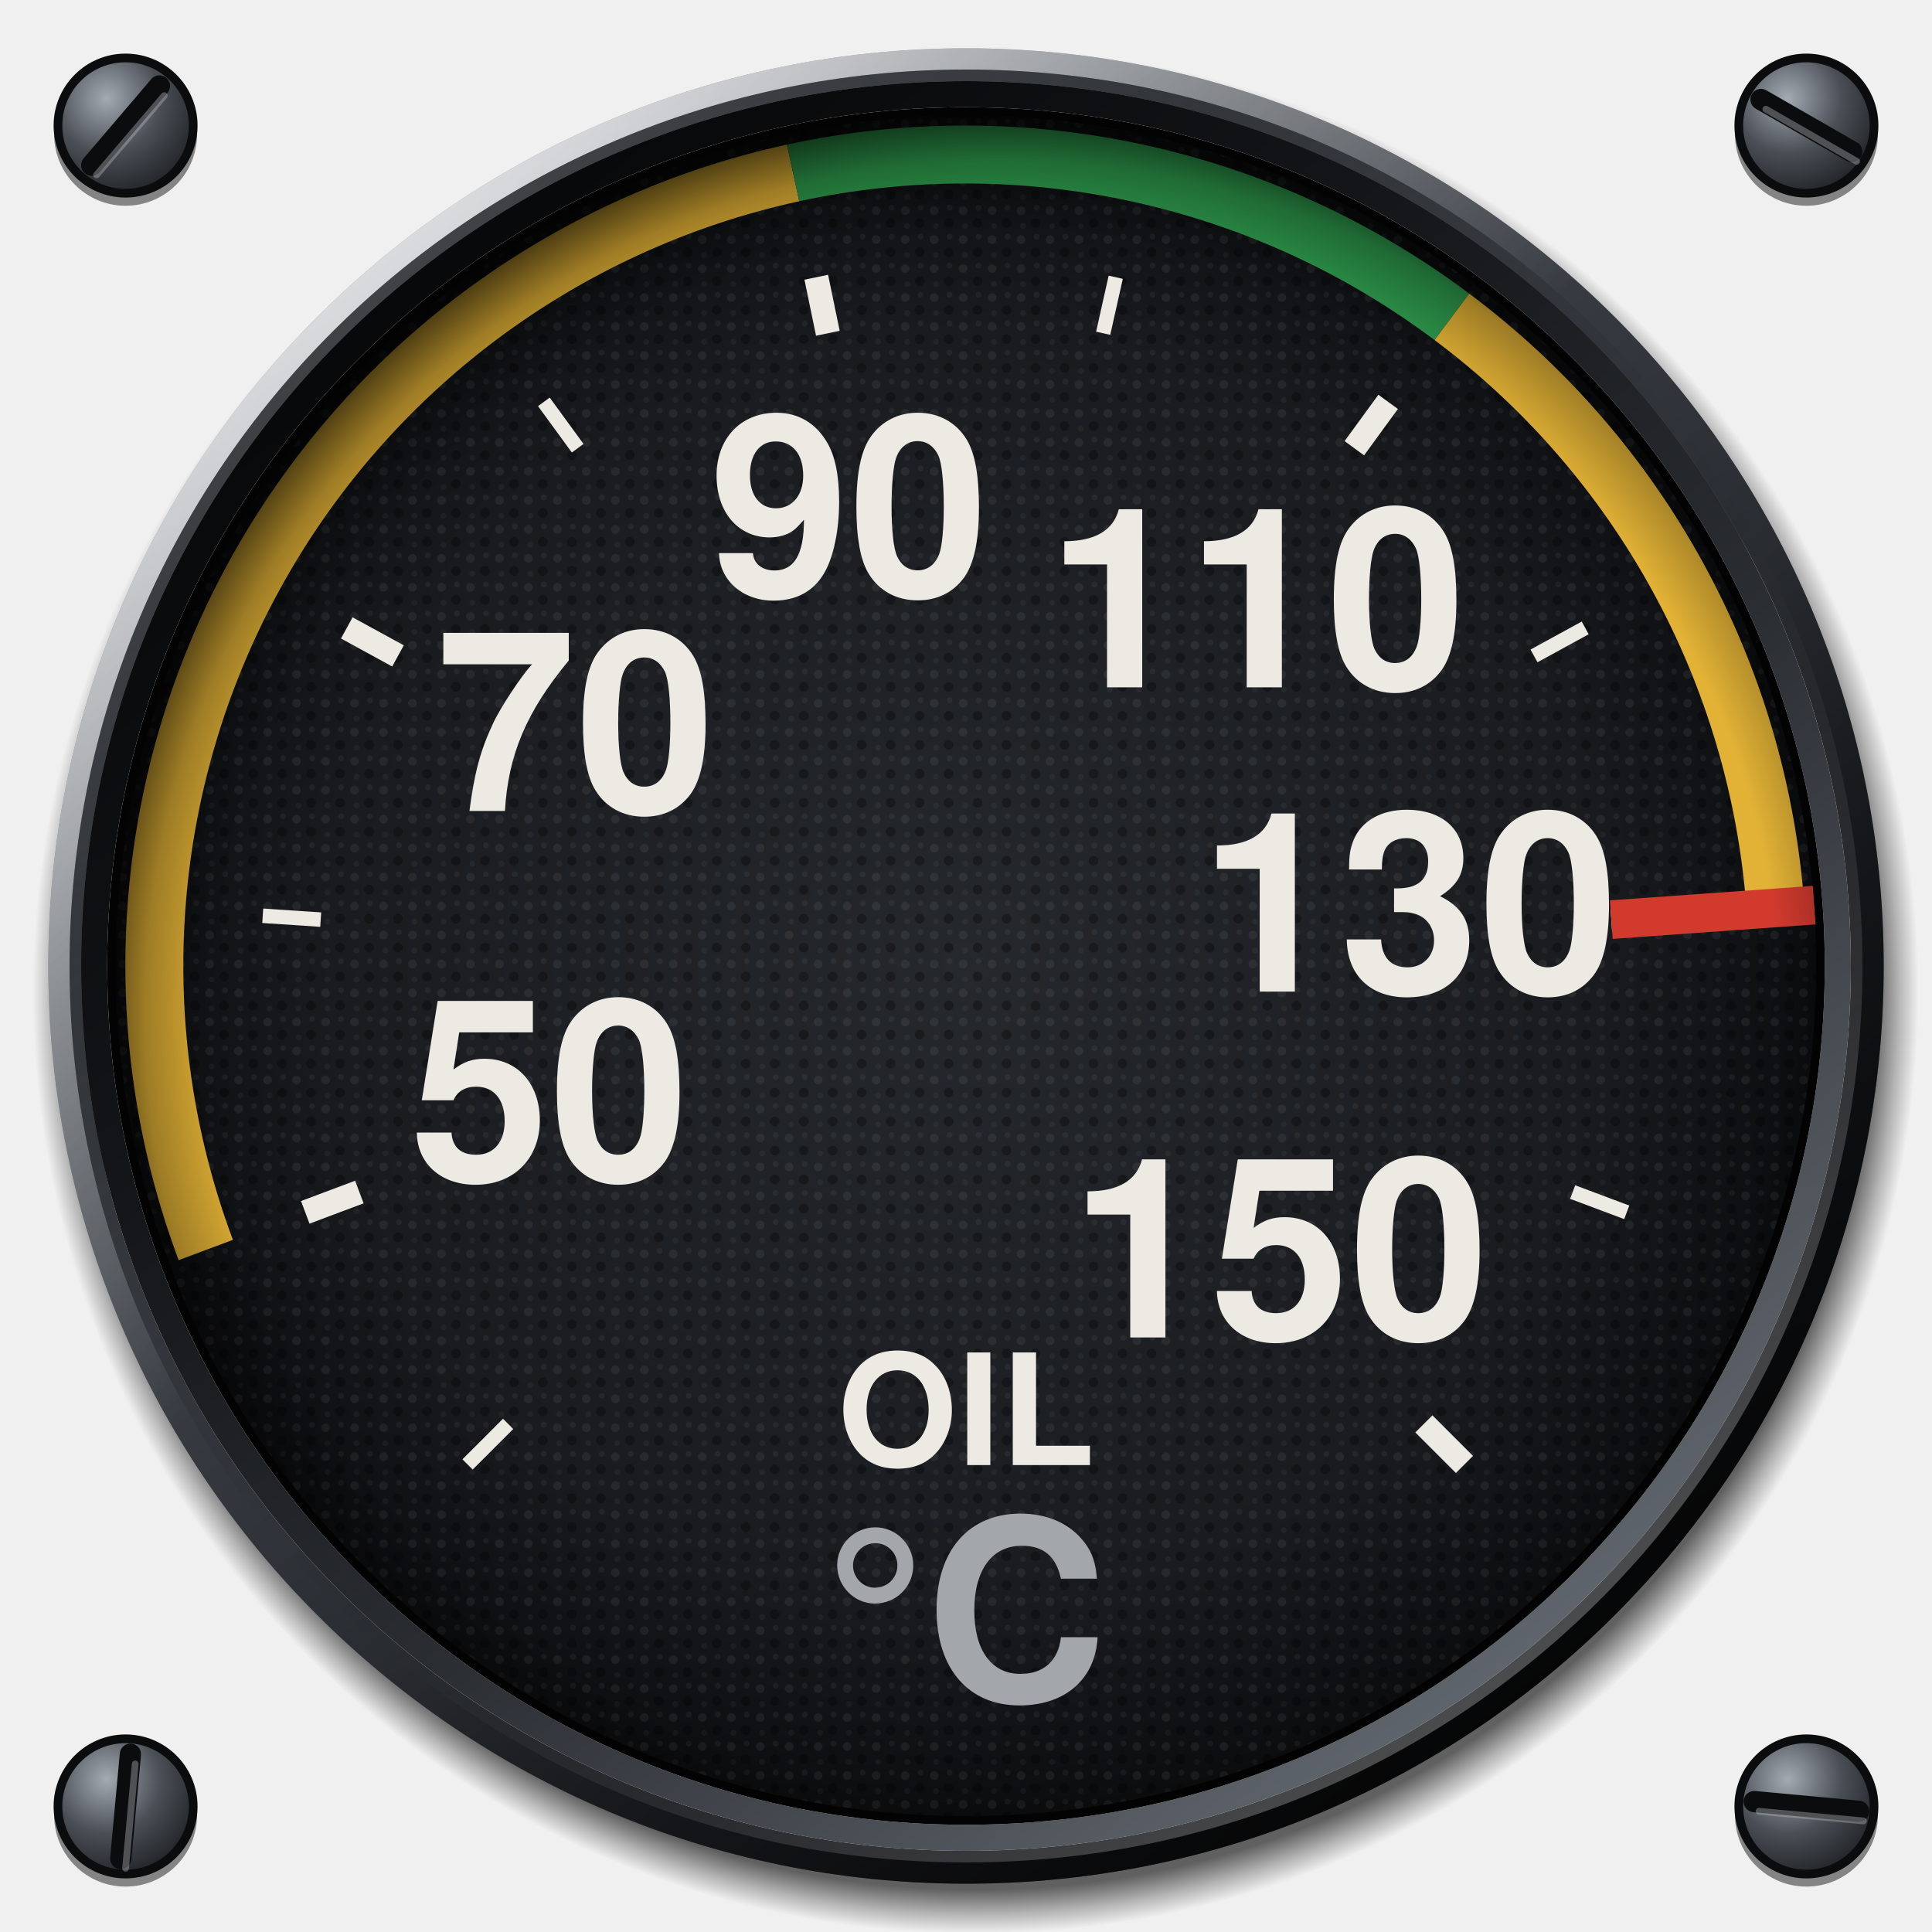
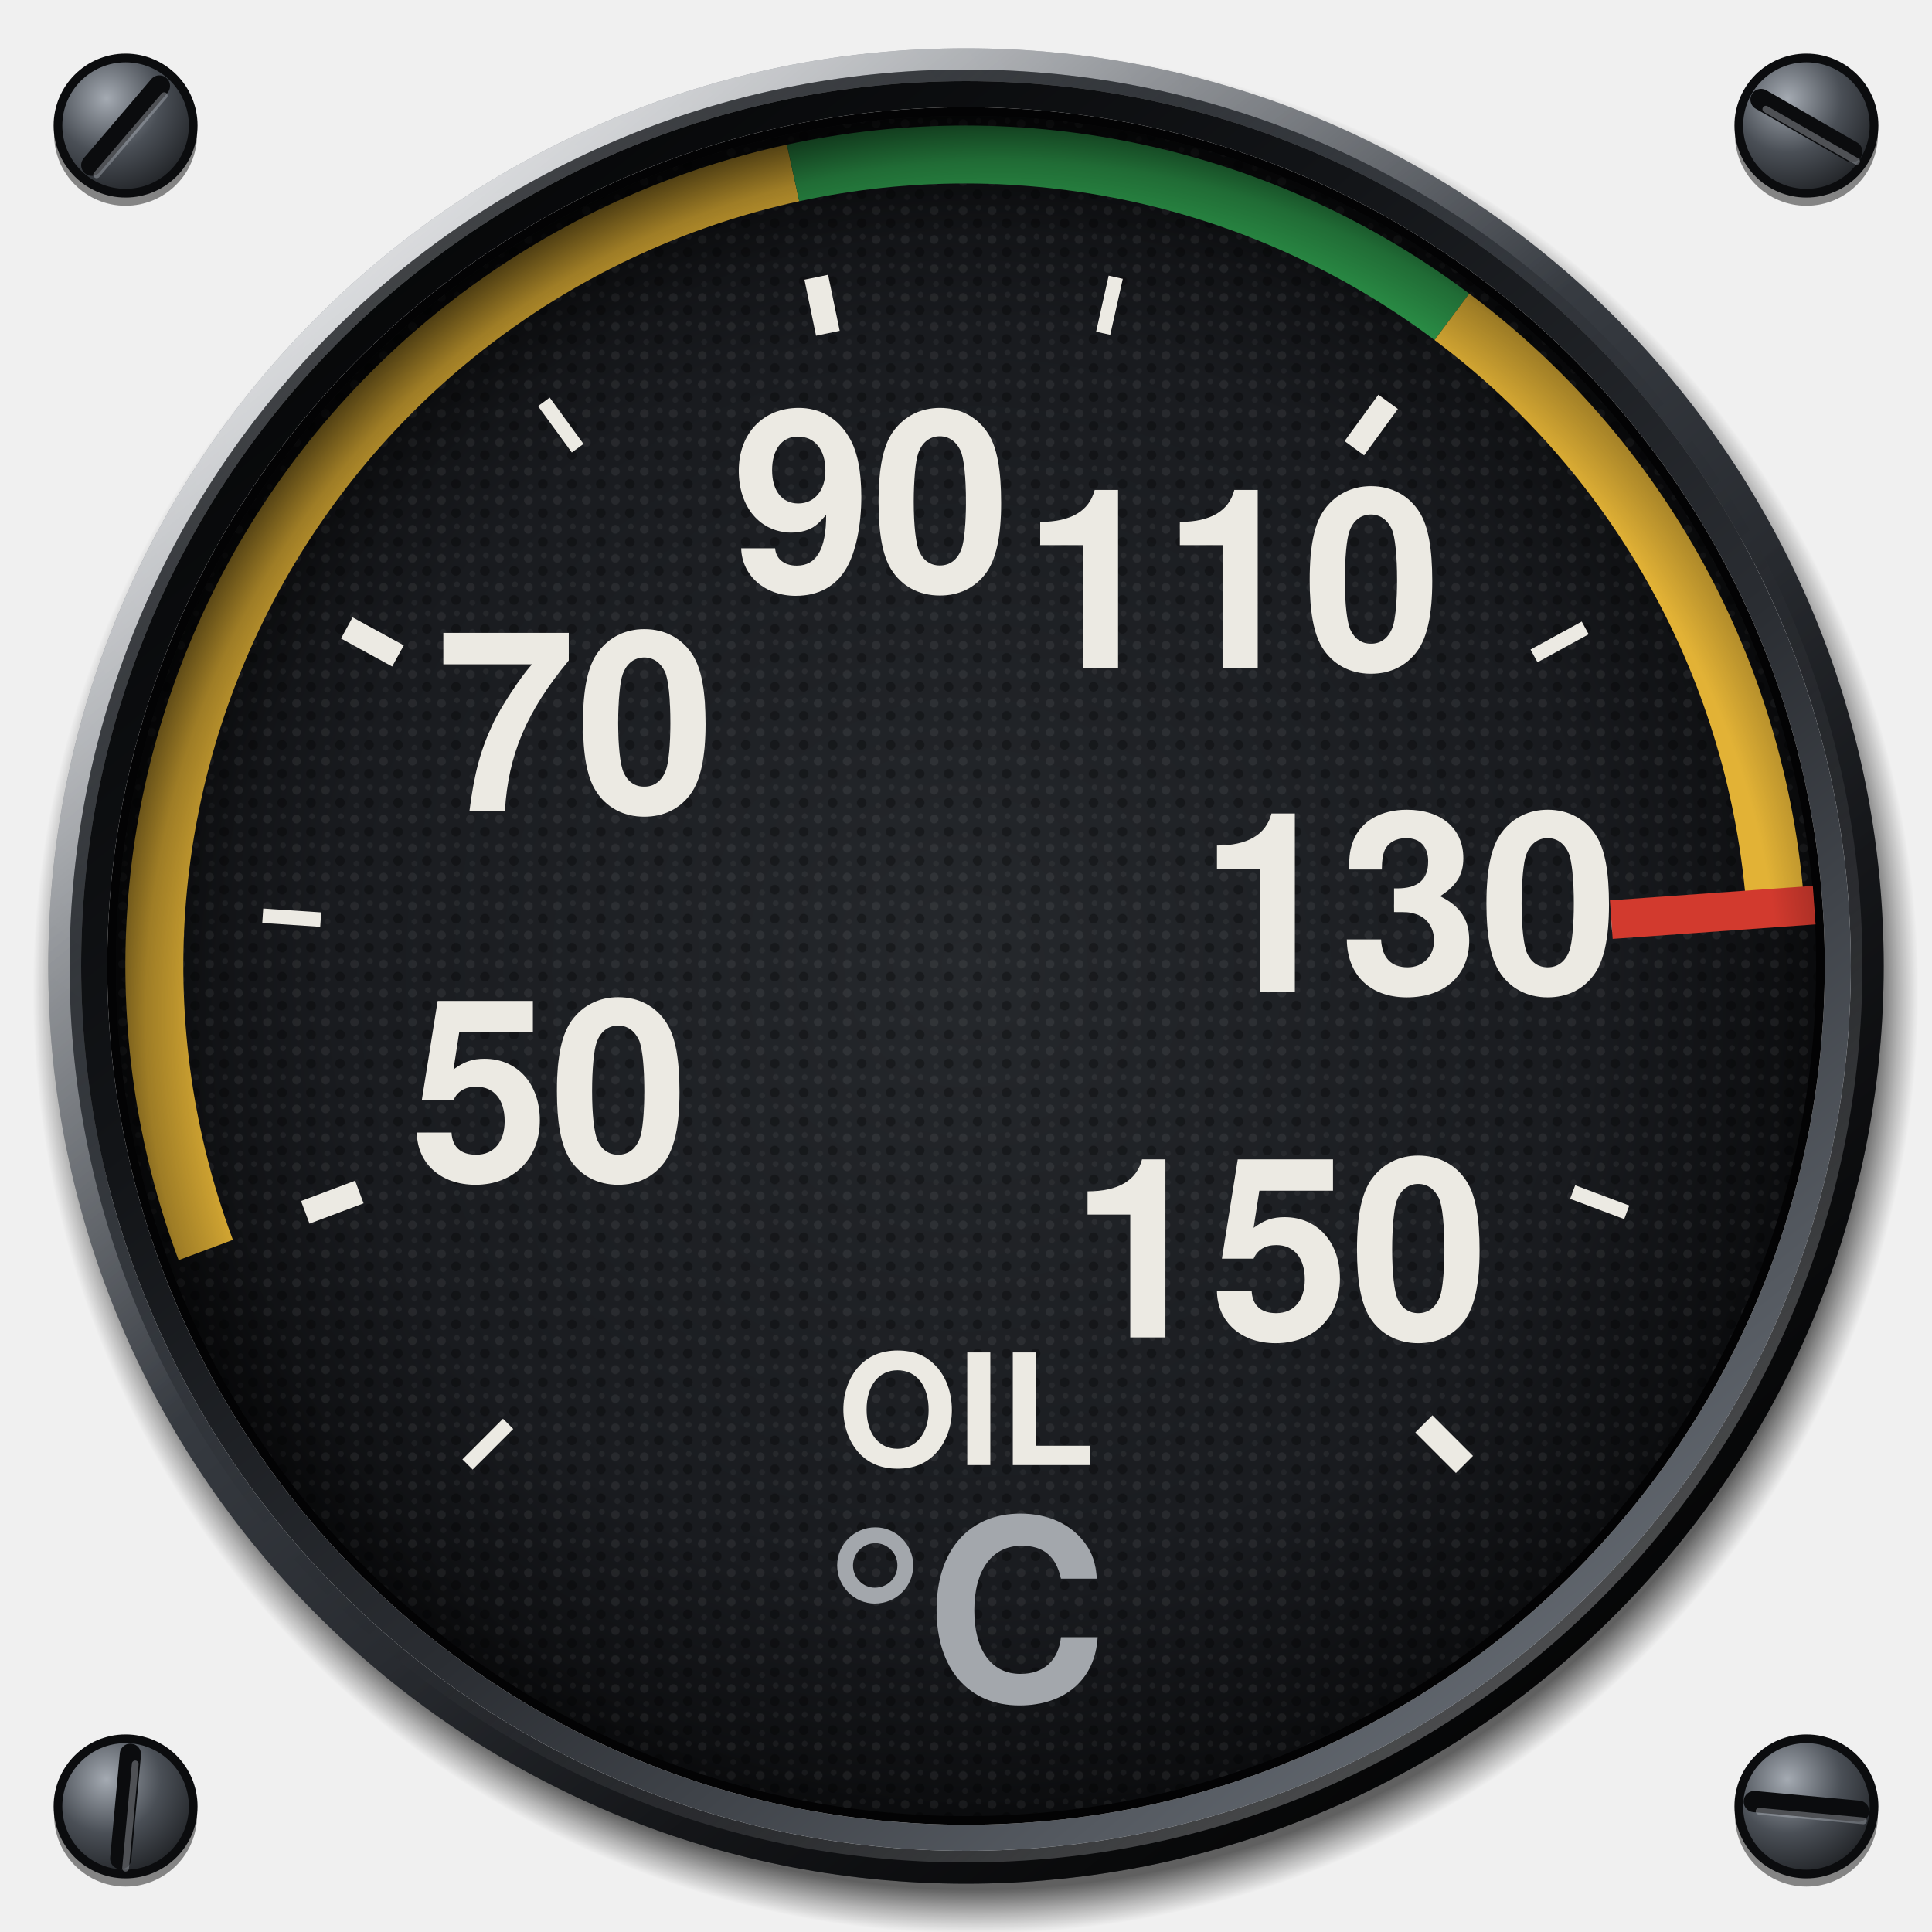
<svg xmlns="http://www.w3.org/2000/svg" viewBox="0 0 200 200" width="200" height="200">
  <defs>
    <radialGradient id="screw" cx="0.36" cy="0.3" r="0.8">
      <stop offset="0" stop-color="#A4AAB2" />
      <stop offset="0.5" stop-color="#4A4F56" />
      <stop offset="1" stop-color="#1A1C1F" />
    </radialGradient>
    <radialGradient id="cast" gradientUnits="userSpaceOnUse" cx="101" cy="102.6" r="97.6">
      <stop offset="0.953" stop-color="#000" stop-opacity="0.6" />
      <stop offset="0.98" stop-color="#000" stop-opacity="0.24" />
      <stop offset="1" stop-color="#000" stop-opacity="0" />
    </radialGradient>
    <linearGradient id="bezel" x1="0.14" y1="0.06" x2="0.86" y2="0.96">
      <stop offset="0" stop-color="#7C828B" />
      <stop offset="0.22" stop-color="#4C5158" />
      <stop offset="0.45" stop-color="#34383E" />
      <stop offset="0.72" stop-color="#1C1E22" />
      <stop offset="1" stop-color="#0B0C0E" />
    </linearGradient>
    <radialGradient id="sheen" gradientUnits="userSpaceOnUse" cx="52" cy="40" r="78">
      <stop offset="0" stop-color="#FFFFFF" stop-opacity="0.22" />
      <stop offset="0.5" stop-color="#FFFFFF" stop-opacity="0.07" />
      <stop offset="1" stop-color="#FFFFFF" stop-opacity="0" />
    </radialGradient>
    <linearGradient id="chamfer" x1="0.15" y1="0.08" x2="0.85" y2="0.94">
      <stop offset="0" stop-color="#FFFFFF" stop-opacity="0.75" />
      <stop offset="0.42" stop-color="#FFFFFF" stop-opacity="0" />
      <stop offset="0.58" stop-color="#000" stop-opacity="0" />
      <stop offset="1" stop-color="#000" stop-opacity="0.7" />
    </linearGradient>
    <linearGradient id="lip" x1="0.86" y1="0.96" x2="0.14" y2="0.06">
      <stop offset="0" stop-color="#6A7078" />
      <stop offset="0.4" stop-color="#2A2D32" />
      <stop offset="0.7" stop-color="#121417" />
      <stop offset="1" stop-color="#050607" />
    </linearGradient>
    <linearGradient id="lipedge" x1="0.14" y1="0.06" x2="0.86" y2="0.96">
      <stop offset="0" stop-color="#000" stop-opacity="0.6" />
      <stop offset="0.5" stop-color="#000" stop-opacity="0" />
      <stop offset="1" stop-color="#FFFFFF" stop-opacity="0.35" />
    </linearGradient>
    <radialGradient id="dial" cx="0.5" cy="0.5" r="0.5">
      <stop offset="0" stop-color="#25282C" />
      <stop offset="0.75" stop-color="#191B1F" />
      <stop offset="1" stop-color="#0C0D0F" />
    </radialGradient>
    <pattern id="grain" patternUnits="userSpaceOnUse" width="3" height="3">
      <circle cx="0.7" cy="0.8" r="0.45" fill="#FFFFFF" fill-opacity="0.06" />
      <circle cx="2.2" cy="2.1" r="0.5" fill="#000" fill-opacity="0.3" />
      <circle cx="2.3" cy="0.5" r="0.3" fill="#FFFFFF" fill-opacity="0.05" />
      <circle cx="0.9" cy="2.4" r="0.3" fill="#FFFFFF" fill-opacity="0.04" />
    </pattern>
    <radialGradient id="recess" gradientUnits="userSpaceOnUse" cx="103.4" cy="105" r="94">
      <stop offset="0.86" stop-color="#000" stop-opacity="0" />
      <stop offset="0.94" stop-color="#000" stop-opacity="0.3" />
      <stop offset="1" stop-color="#000" stop-opacity="0.72" />
    </radialGradient>
  </defs>
  <circle cx="13" cy="13.9" r="7.4" fill="#000" fill-opacity="0.45" />
  <circle cx="13" cy="13" r="7" fill="url(#screw)" stroke="#0B0C0E" stroke-width="0.9" />
  <line x1="9.5" y1="17.1" x2="16.5" y2="8.9" stroke="#0B0C0E" stroke-width="2.2" stroke-linecap="round" />
  <line x1="10" y1="18.1" x2="17" y2="9.9" stroke="#B4BAC2" stroke-opacity="0.4" stroke-width="0.7" stroke-linecap="round" />
  <circle cx="187" cy="13.9" r="7.4" fill="#000" fill-opacity="0.45" />
  <circle cx="187" cy="13" r="7" fill="url(#screw)" stroke="#0B0C0E" stroke-width="0.9" />
  <line x1="182.3" y1="10.3" x2="191.7" y2="15.7" stroke="#0B0C0E" stroke-width="2.2" stroke-linecap="round" />
  <line x1="182.8" y1="11.3" x2="192.2" y2="16.7" stroke="#B4BAC2" stroke-opacity="0.4" stroke-width="0.7" stroke-linecap="round" />
  <circle cx="13" cy="187.9" r="7.4" fill="#000" fill-opacity="0.45" />
  <circle cx="13" cy="187" r="7" fill="url(#screw)" stroke="#0B0C0E" stroke-width="0.9" />
  <line x1="13.5" y1="181.6" x2="12.5" y2="192.4" stroke="#0B0C0E" stroke-width="2.2" stroke-linecap="round" />
  <line x1="14" y1="182.6" x2="13" y2="193.4" stroke="#B4BAC2" stroke-opacity="0.4" stroke-width="0.7" stroke-linecap="round" />
  <circle cx="187" cy="187.9" r="7.4" fill="#000" fill-opacity="0.45" />
  <circle cx="187" cy="187" r="7" fill="url(#screw)" stroke="#0B0C0E" stroke-width="0.9" />
  <line x1="181.6" y1="186.5" x2="192.4" y2="187.5" stroke="#0B0C0E" stroke-width="2.2" stroke-linecap="round" />
  <line x1="182.1" y1="187.5" x2="192.9" y2="188.5" stroke="#B4BAC2" stroke-opacity="0.4" stroke-width="0.7" stroke-linecap="round" />
  <path d="M3.4 102.6a97.6 97.6 0 1 0 195.2 0a97.6 97.6 0 1 0 -195.2 0ZM9 102.6a92 92 0 1 1 184 0a92 92 0 1 1 -184 0Z" fill="url(#cast)" fill-rule="evenodd" />
  <path d="M5 100a95 95 0 1 0 190 0a95 95 0 1 0 -190 0ZM8.4 100a91.6 91.6 0 1 1 183.2 0a91.6 91.6 0 1 1 -183.2 0Z" fill="url(#bezel)" fill-rule="evenodd" />
  <path d="M5 100a95 95 0 1 0 190 0a95 95 0 1 0 -190 0ZM8.4 100a91.6 91.6 0 1 1 183.2 0a91.6 91.6 0 1 1 -183.2 0Z" fill="url(#sheen)" fill-rule="evenodd" />
  <circle cx="100" cy="100" r="93.9" fill="none" stroke="url(#chamfer)" stroke-width="2.2" />
  <circle cx="100" cy="100" r="92.2" fill="none" stroke="url(#lipedge)" stroke-width="1.2" />
  <path d="M8.4 100a91.6 91.6 0 1 0 183.2 0a91.6 91.6 0 1 0 -183.2 0ZM11.1 100a88.9 88.9 0 1 1 177.8 0a88.9 88.9 0 1 1 -177.8 0Z" fill="url(#lip)" fill-rule="evenodd" />
  <path d="M11.1 100a88.9 88.9 0 1 0 177.8 0a88.9 88.9 0 1 0 -177.8 0ZM12.5 100a87.5 87.5 0 1 1 175 0a87.5 87.5 0 1 1 -175 0Z" fill="#030304" fill-rule="evenodd" />
  <circle cx="100" cy="100" r="88" fill="url(#dial)" />
  <circle cx="100" cy="100" r="88" fill="url(#grain)" />
  <path d="M21.3 129.4A84 84 0 0 1 82.1 17.9" fill="none" stroke="#E2B236" stroke-width="6" />
  <path d="M82.1 17.9A84 84 0 0 1 150.3 32.8" fill="none" stroke="#2E9A4C" stroke-width="6" />
  <path d="M150.3 32.8A84 84 0 0 1 183.8 94" fill="none" stroke="#E2B236" stroke-width="6" />
  <line x1="48.4" y1="151.6" x2="52.6" y2="147.4" stroke="#ECEAE3" stroke-width="1.5" stroke-linecap="butt" />
  <line x1="31.6" y1="125.5" x2="37.2" y2="123.4" stroke="#ECEAE3" stroke-width="2.5" stroke-linecap="butt" />
  <line x1="27.2" y1="94.8" x2="33.2" y2="95.2" stroke="#ECEAE3" stroke-width="1.5" stroke-linecap="butt" />
  <line x1="35.9" y1="65" x2="41.2" y2="67.9" stroke="#ECEAE3" stroke-width="2.5" stroke-linecap="butt" />
  <line x1="56.3" y1="41.6" x2="59.8" y2="46.4" stroke="#ECEAE3" stroke-width="1.5" stroke-linecap="butt" />
  <line x1="84.5" y1="28.7" x2="85.7" y2="34.5" stroke="#ECEAE3" stroke-width="2.5" stroke-linecap="butt" />
  <line x1="115.5" y1="28.7" x2="114.2" y2="34.5" stroke="#ECEAE3" stroke-width="1.5" stroke-linecap="butt" />
  <line x1="143.7" y1="41.6" x2="140.2" y2="46.4" stroke="#ECEAE3" stroke-width="2.5" stroke-linecap="butt" />
  <line x1="164.1" y1="65" x2="158.8" y2="67.9" stroke="#ECEAE3" stroke-width="1.5" stroke-linecap="butt" />
  <line x1="172.8" y1="94.8" x2="166.8" y2="95.2" stroke="#ECEAE3" stroke-width="2.5" stroke-linecap="butt" />
  <line x1="168.4" y1="125.5" x2="162.8" y2="123.4" stroke="#ECEAE3" stroke-width="1.5" stroke-linecap="butt" />
  <line x1="151.6" y1="151.6" x2="147.4" y2="147.4" stroke="#ECEAE3" stroke-width="2.5" stroke-linecap="butt" />
  <line x1="187.8" y1="93.7" x2="166.8" y2="95.2" stroke="#D23A2E" stroke-width="4" stroke-linecap="butt" />
  <text x="56.9" y="116.1" font-size="26" font-family="Helvetica, Arial, sans-serif" font-weight="bold" fill="#ECEAE3" text-anchor="middle" dominant-baseline="central" textLength="22.6" lengthAdjust="spacingAndGlyphs">50</text>
  <text x="59.6" y="78" font-size="26" font-family="Helvetica, Arial, sans-serif" font-weight="bold" fill="#ECEAE3" text-anchor="middle" dominant-baseline="central" textLength="22.6" lengthAdjust="spacingAndGlyphs">70</text>
-   <text x="87.9" y="55.6" font-size="26" font-family="Helvetica, Arial, sans-serif" font-weight="bold" fill="#ECEAE3" text-anchor="middle" dominant-baseline="central" textLength="22.6" lengthAdjust="spacingAndGlyphs">90</text>
-   <text x="130.1" y="65.2" font-size="26" font-family="Helvetica, Arial, sans-serif" font-weight="bold" fill="#ECEAE3" text-anchor="middle" dominant-baseline="central" textLength="33.8" lengthAdjust="spacingAndGlyphs">110</text>
+   <text x="90.2" y="55.1" font-size="26" font-family="Helvetica, Arial, sans-serif" font-weight="bold" fill="#ECEAE3" text-anchor="middle" dominant-baseline="central" textLength="22.6" lengthAdjust="spacingAndGlyphs">90</text>
+   <text x="127.6" y="63.2" font-size="26" font-family="Helvetica, Arial, sans-serif" font-weight="bold" fill="#ECEAE3" text-anchor="middle" dominant-baseline="central" textLength="33.8" lengthAdjust="spacingAndGlyphs">110</text>
  <text x="145.9" y="96.7" font-size="26" font-family="Helvetica, Arial, sans-serif" font-weight="bold" fill="#ECEAE3" text-anchor="middle" dominant-baseline="central" textLength="33.8" lengthAdjust="spacingAndGlyphs">130</text>
  <text x="132.5" y="132.5" font-size="26" font-family="Helvetica, Arial, sans-serif" font-weight="bold" fill="#ECEAE3" text-anchor="middle" dominant-baseline="central" textLength="33.8" lengthAdjust="spacingAndGlyphs">150</text>
  <text x="100" y="148" font-size="16" font-family="Helvetica, Arial, sans-serif" font-weight="bold" fill="#ECEAE3" text-anchor="middle" dominant-baseline="central" data-lettering="secondary">OIL</text>
  <text x="100" y="170" font-size="26" font-family="Helvetica, Arial, sans-serif" font-weight="bold" fill="#A3A7AC" text-anchor="middle" dominant-baseline="central">°C</text>
  <path d="M12 100a88 88 0 1 0 176 0a88 88 0 1 0 -176 0ZM26 100a74 74 0 1 1 148 0a74 74 0 1 1 -148 0Z" fill="url(#recess)" fill-rule="evenodd" />
</svg>
